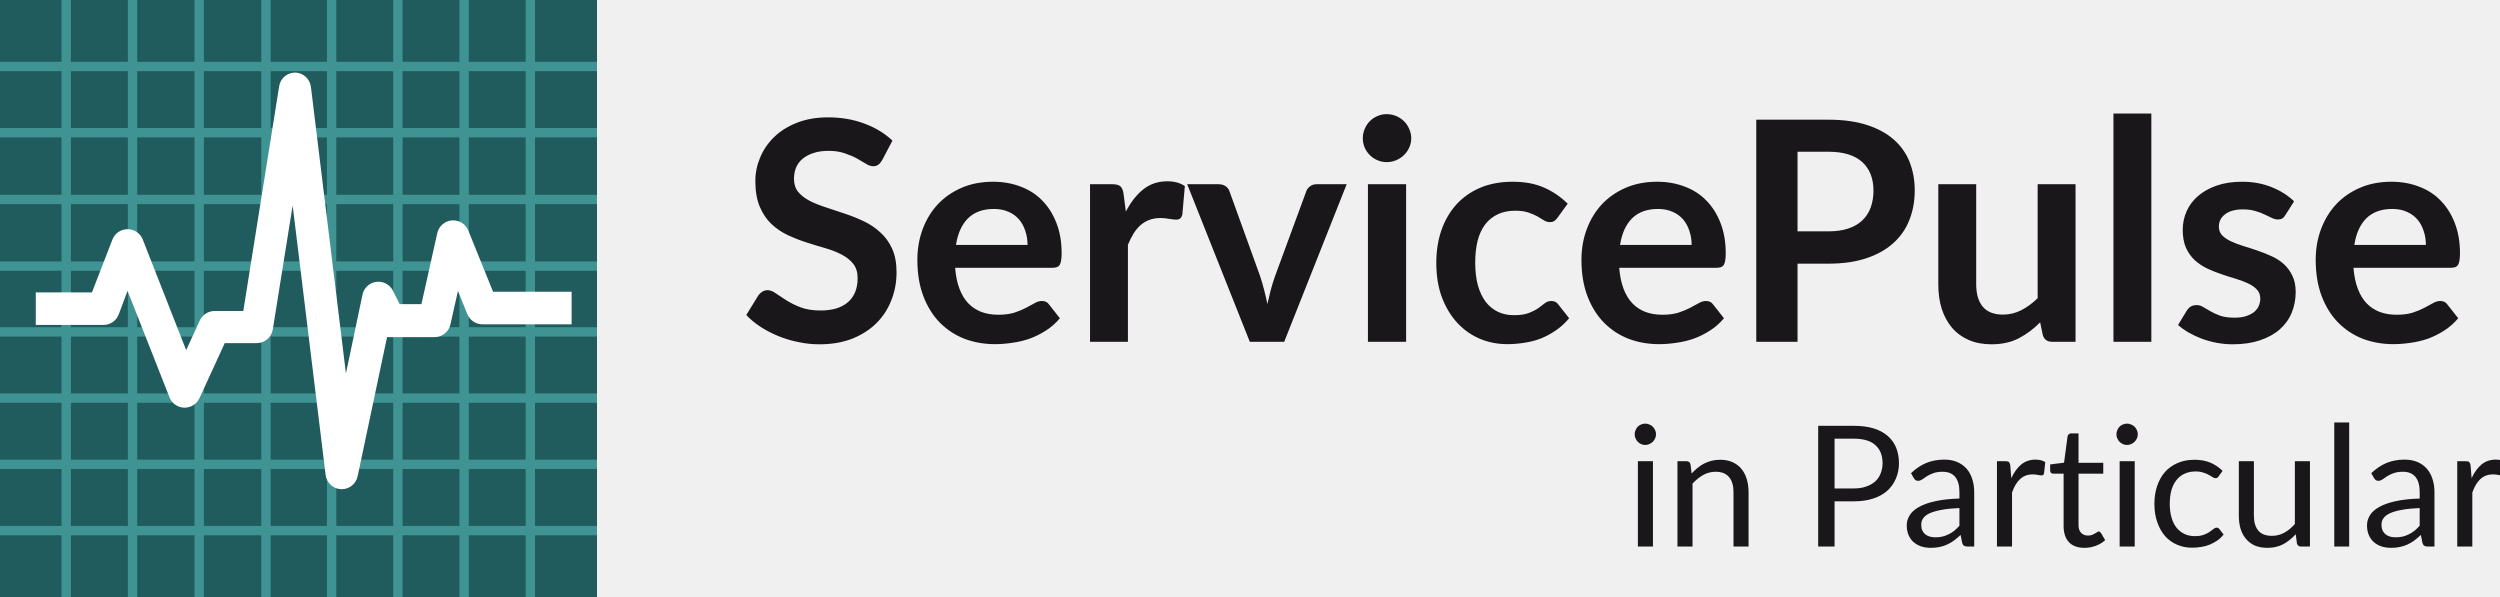
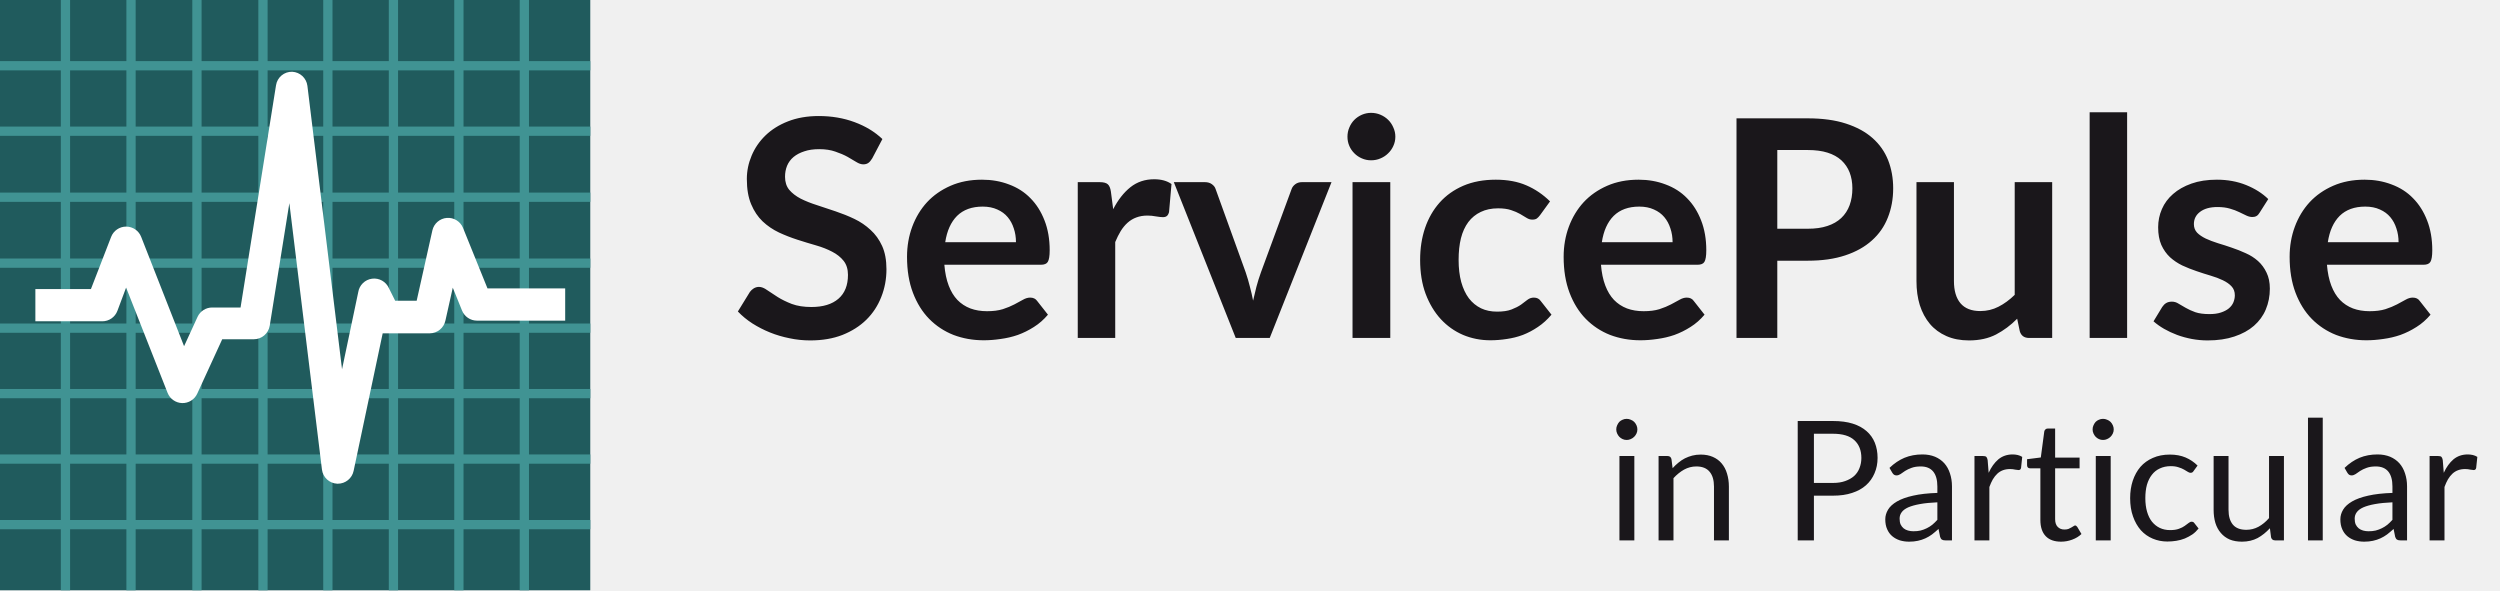
- <svg xmlns="http://www.w3.org/2000/svg" id="Layer_1" data-name="Layer 1" viewBox="0 0 266.96 63.75">
+ <svg xmlns="http://www.w3.org/2000/svg" id="Layer_1" data-name="Layer 1" viewBox="0 0 270 63.75">
  <defs>
    <style>.cls-1{font-size:32.8px;font-weight:700;}.cls-1,.cls-2{fill:#1a171b;font-family:Lato;}.cls-2{font-size:18px;}.cls-3{fill:#205b5d;}.cls-4{fill:none;stroke:#409393;stroke-miterlimit:10;}.cls-5{fill:#fff;}</style>
  </defs>
  <text class="cls-1" transform="translate(78.94 36.5)">ServicePulse</text>
  <text class="cls-2" transform="translate(173.54 58.36)">in Particular</text>
  <rect class="cls-3" width="63.75" height="63.75" />
  <line class="cls-4" x1="7.07" x2="7.07" y2="63.75" />
  <line class="cls-4" x1="14.15" x2="14.15" y2="63.75" />
  <line class="cls-4" x1="28.4" x2="28.4" y2="63.75" />
  <line class="cls-4" x1="35.41" x2="35.41" y2="63.75" />
  <line class="cls-4" x1="42.49" x2="42.49" y2="63.75" />
  <line class="cls-4" x1="49.56" x2="49.56" y2="63.75" />
  <line class="cls-4" x1="56.63" x2="56.63" y2="63.75" />
  <line class="cls-4" x1="63.75" y1="7.1" y2="7.1" />
  <line class="cls-4" x1="63.75" y1="14.17" y2="14.17" />
  <line class="cls-4" x1="63.75" y1="28.42" y2="28.42" />
  <line class="cls-4" x1="63.75" y1="35.44" y2="35.44" />
  <line class="cls-4" x1="63.75" y1="42.51" y2="42.51" />
  <line class="cls-4" x1="63.75" y1="49.58" y2="49.58" />
  <line class="cls-4" x1="63.75" y1="56.66" y2="56.66" />
  <line class="cls-4" y1="21.3" x2="63.75" y2="21.3" />
  <line class="cls-4" x1="21.27" x2="21.27" y2="63.75" />
  <path class="cls-5" d="M36.49,52.24H36.42a1.74,1.74,0,0,1-1.65-1.53L31.25,21.94,29.13,35.18a1.74,1.74,0,0,1-1.72,1.46H24l-2.7,5.88a1.74,1.74,0,0,1-3.2-.09L13.62,31.06l-0.94,2.51a1.74,1.74,0,0,1-1.63,1.13H3.82V31.22h6L12,25.59a1.74,1.74,0,0,1,3.25,0l4.63,11.8,1.46-3.18a1.74,1.74,0,0,1,1.58-1h3.06l3.83-24a1.72,1.72,0,0,1,1.75-1.46A1.74,1.74,0,0,1,33.2,9.27l3.74,30.61,1.75-8.33A1.74,1.74,0,0,1,42,31.12l0.68,1.36H45l1.7-7.61A1.74,1.74,0,0,1,50,24.6l2.65,6.55h8.39v3.48H51.51a1.74,1.74,0,0,1-1.61-1.09l-1-2.47L48.11,34.6A1.74,1.74,0,0,1,46.41,36H41.56l-0.23,0L38.19,50.86A1.74,1.74,0,0,1,36.49,52.24Z" />
</svg>
